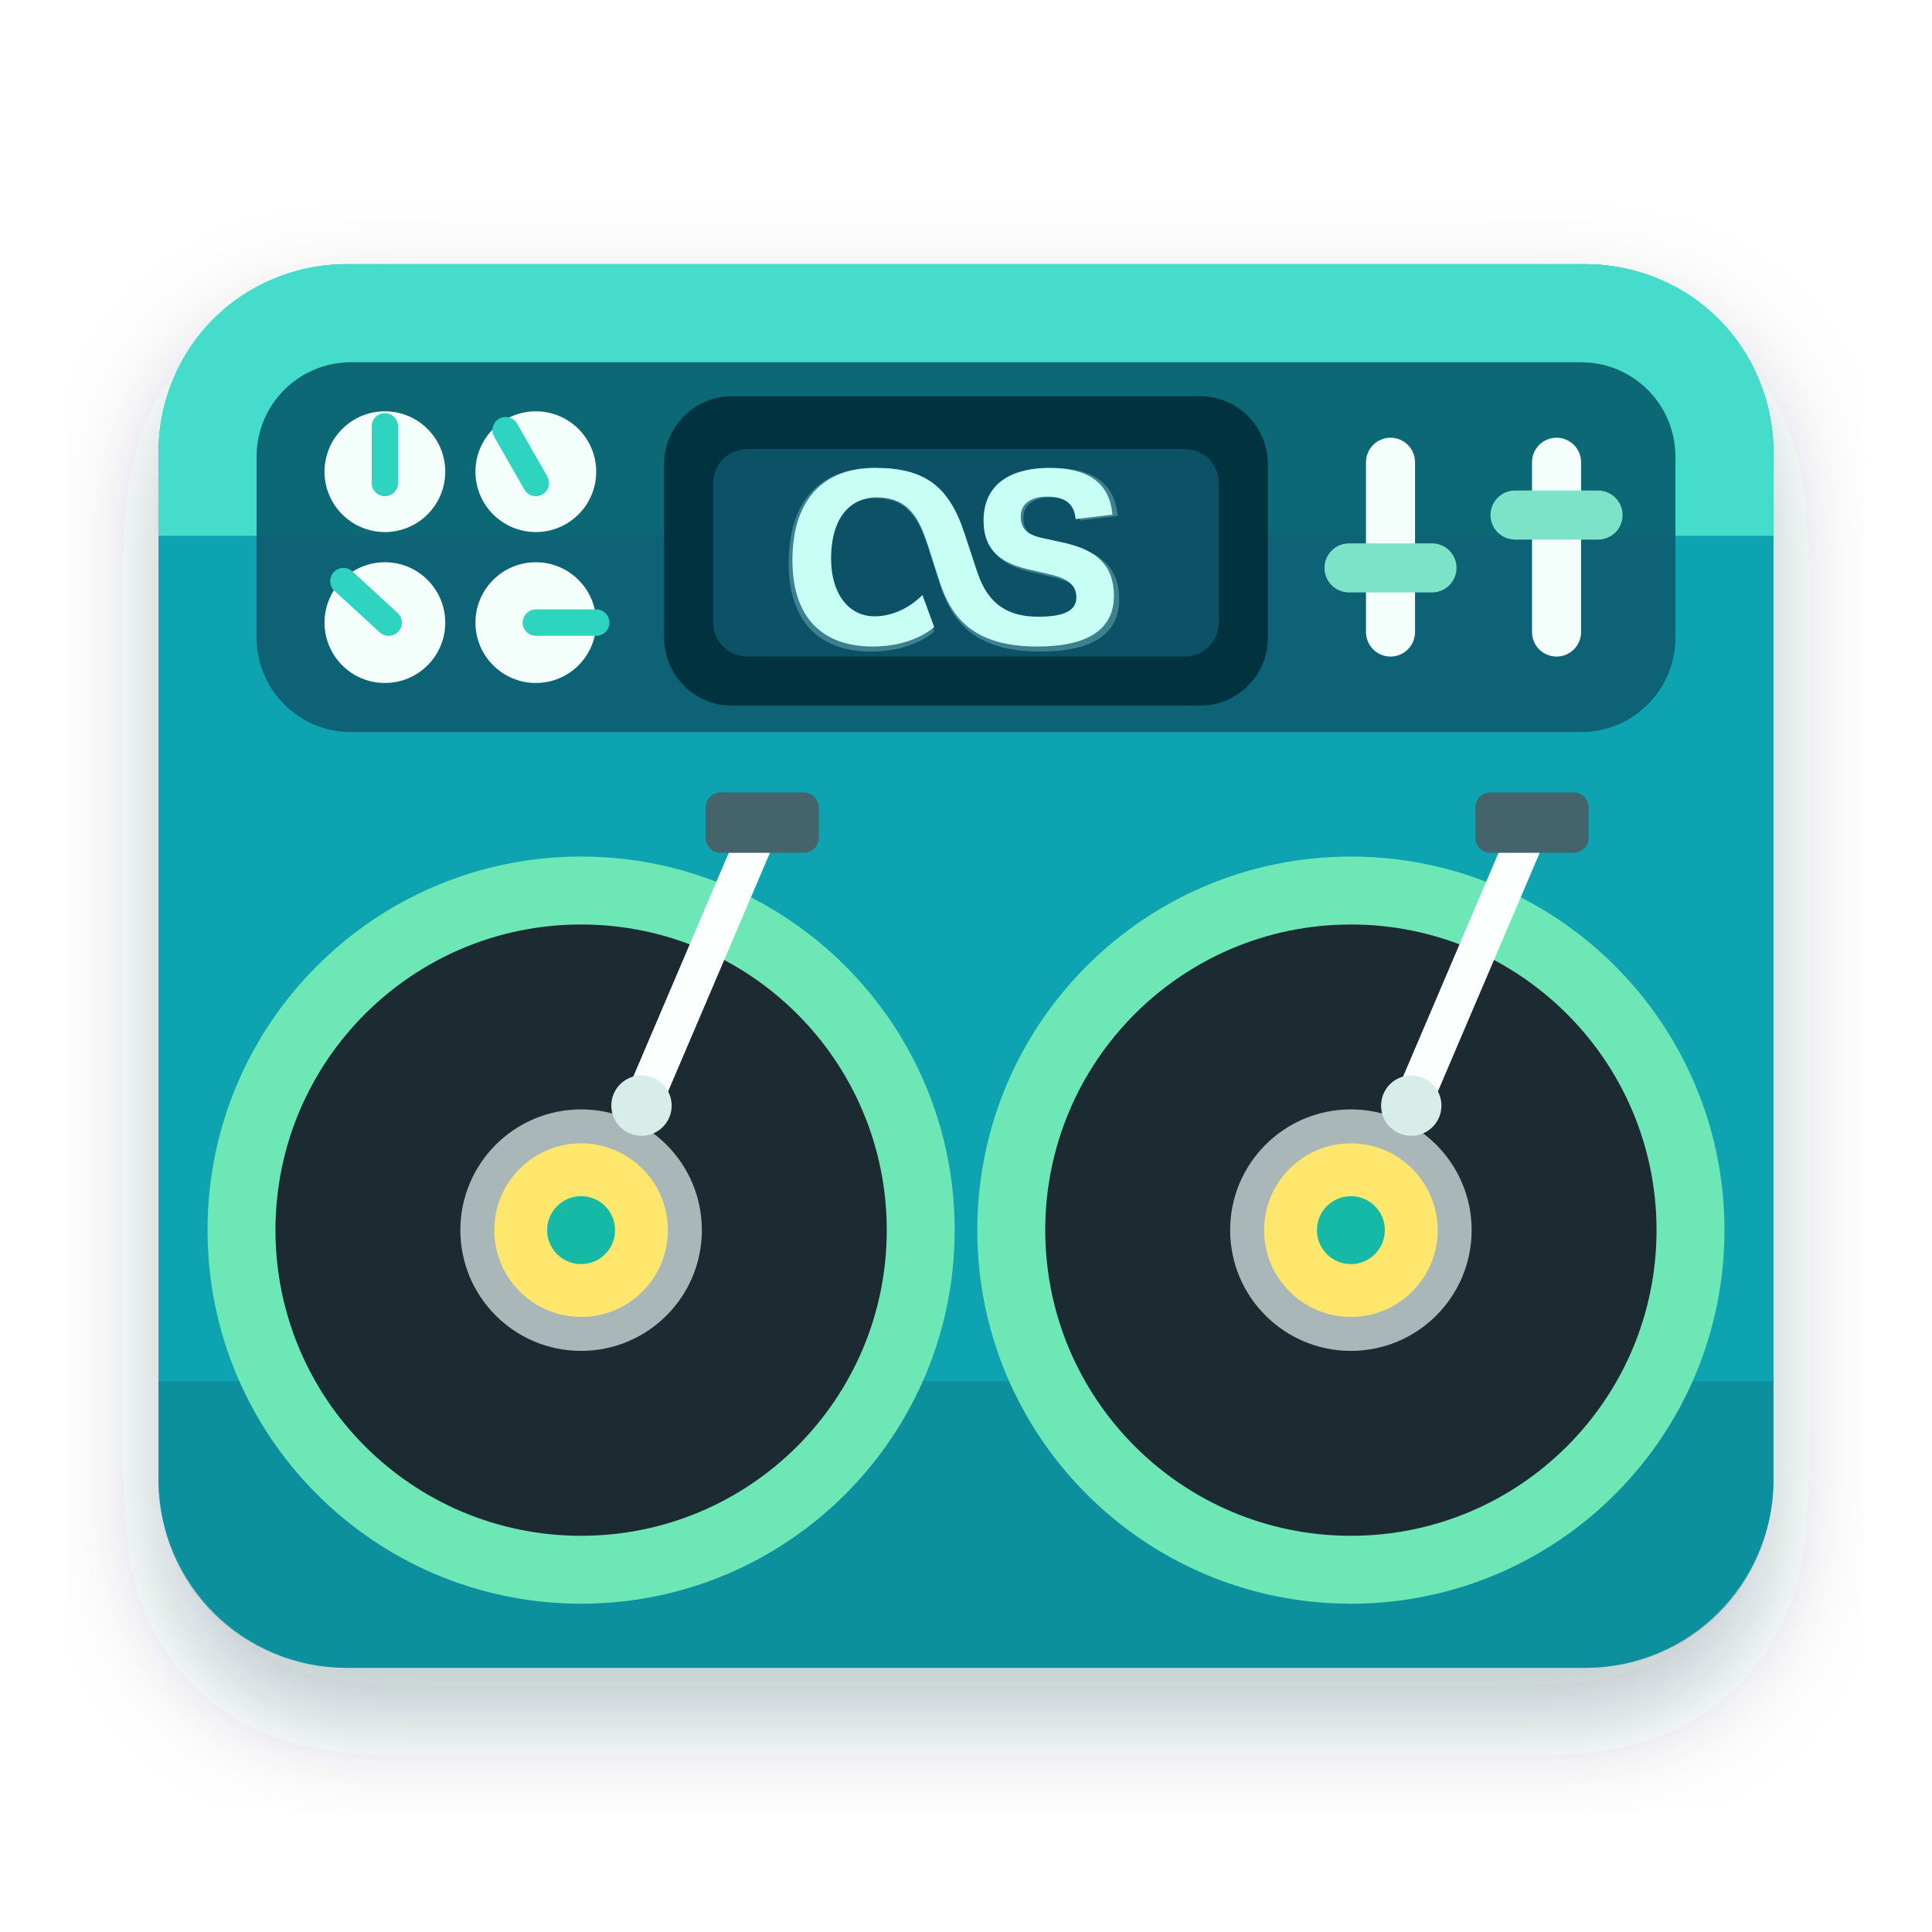
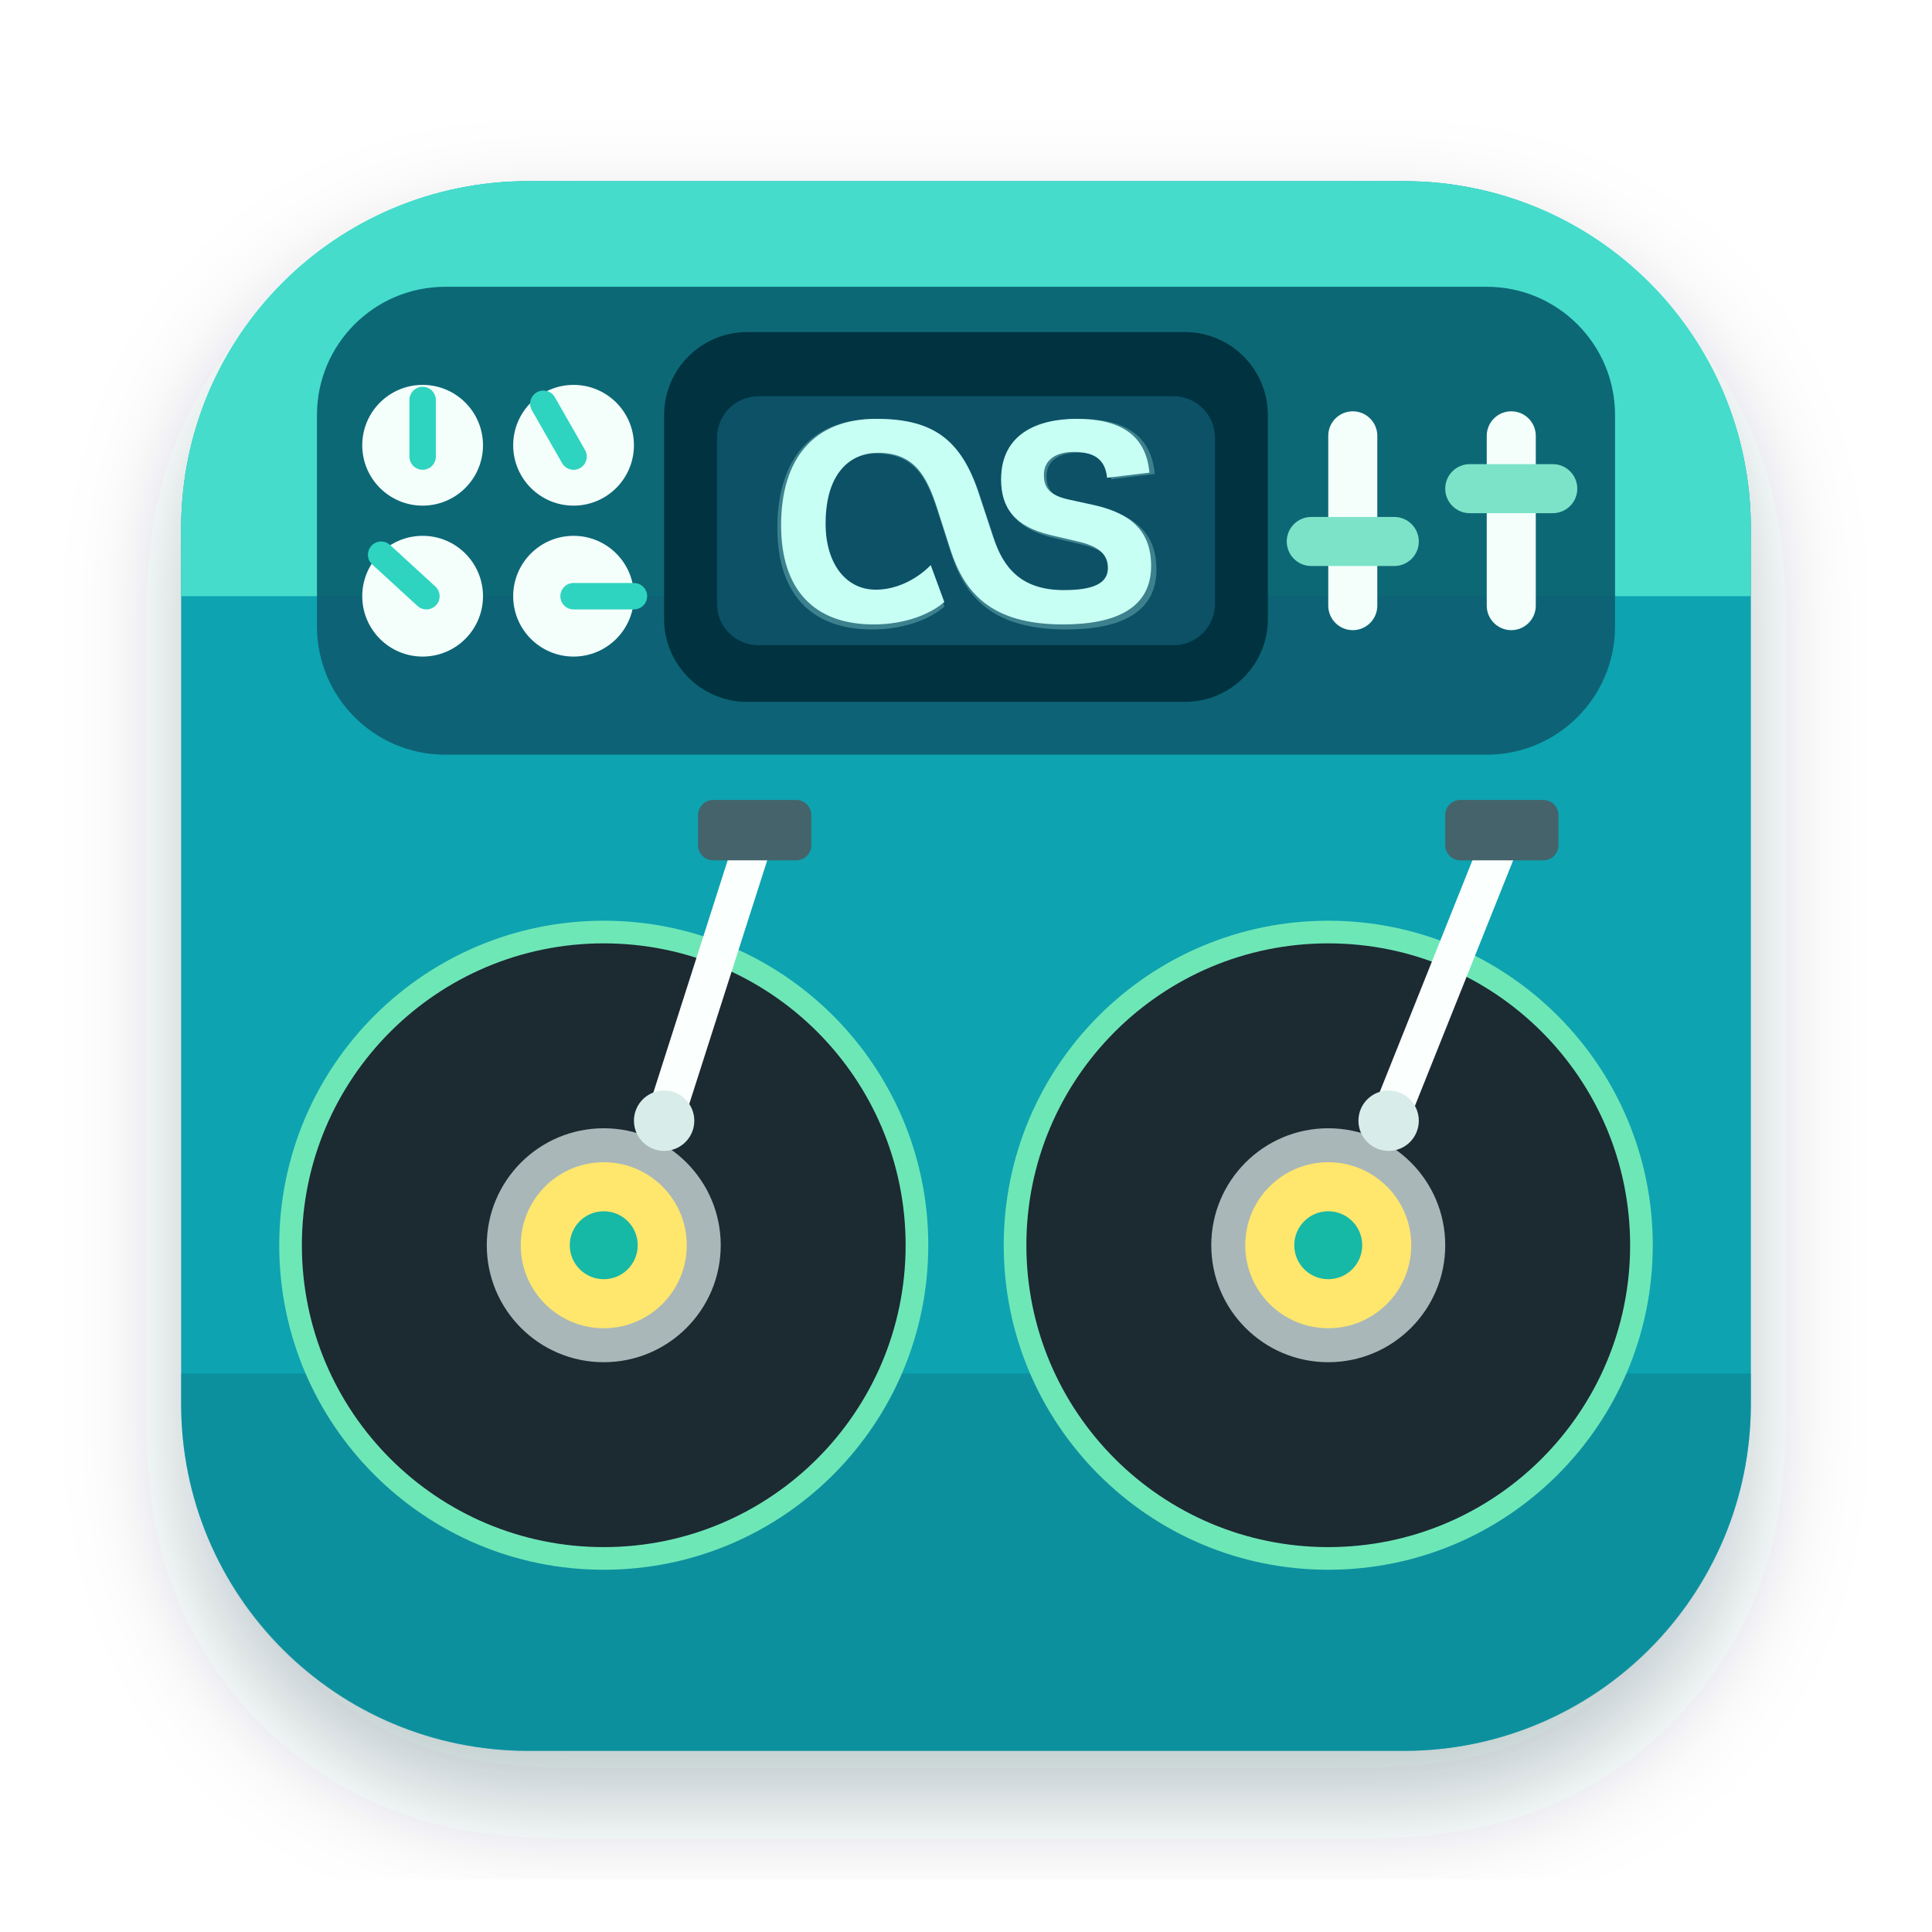
<svg xmlns="http://www.w3.org/2000/svg" viewBox="0 0 512 512" role="img" aria-labelledby="title desc">
  <defs>
-     <filter id="iconShadow" x="18" y="28" width="476" height="452" color-interpolation-filters="sRGB" filterUnits="userSpaceOnUse">
+     <filter id="iconShadow" x="10" y="18" width="492" height="480" color-interpolation-filters="sRGB" filterUnits="userSpaceOnUse">
      <feDropShadow dx="0" dy="14" stdDeviation="14" flood-color="#06313a" flood-opacity=".26" />
    </filter>
  </defs>
  <g filter="url(#iconShadow)">
-     <rect x="42" y="70" width="428" height="372" rx="50" fill="#0fa3b1" />
-     <path d="M92 70h328c28 0 50 22 50 50v22H42v-22c0-28 22-50 50-50Z" fill="#45dccb" />
-     <path d="M42 366h428v26c0 28-22 50-50 50H92c-28 0-50-22-50-50v-26Z" fill="#087987" opacity=".45" />
-     <rect x="68" y="96" width="376" height="98" rx="25" fill="#075d6f" opacity=".92" />
-     <g transform="translate(84 107)">
+     <rect x="48" y="48" width="416" height="416" rx="92" fill="#0fa3b1" />
+     <path d="M140 48h232c51 0 92 41 92 92v18H48v-18c0-51 41-92 92-92Z" fill="#45dccb" />
+     <path d="M48 364h416v8c0 51-41 92-92 92H140c-51 0-92-41-92-92v-8Z" fill="#087987" opacity=".45" />
+     <rect x="84" y="76" width="344" height="124" rx="34" fill="#075d6f" opacity=".92" />
+     <g transform="translate(94 100)">
      <circle cx="18" cy="18" r="16" fill="#f4fffb" />
      <circle cx="58" cy="18" r="16" fill="#f4fffb" />
      <circle cx="18" cy="58" r="16" fill="#f4fffb" />
      <circle cx="58" cy="58" r="16" fill="#f4fffb" />
      <path d="M18 6v15M50 7l8 14M7 47l12 11M58 58h16" fill="none" stroke="#2dd4bf" stroke-linecap="round" stroke-width="7" />
    </g>
-     <rect x="176" y="105" width="160" height="82" rx="18" fill="#043241" />
-     <rect x="189" y="119" width="134" height="55" rx="9" fill="#075166" />
-     <g transform="translate(209 124) scale(.109)" fill="#c8fff4" opacity=".28">
+     <rect x="176" y="88" width="160" height="98" rx="22" fill="#043241" />
+     <rect x="190" y="105" width="132" height="66" rx="11" fill="#075166" />
+     <g transform="translate(206 111) scale(.125)" fill="#c8fff4" opacity=".28">
      <path d="M354.475 397.74L325.008 317.643C325.008 317.643 277.126 371.046 205.321 371.046C141.781 371.046 96.675 315.802 96.675 227.413C96.675 114.167 153.753 73.656 209.921 73.656C290.938 73.656 316.715 126.135 338.817 193.35L368.284 285.425C397.74 374.725 452.984 446.543 612.264 446.543C726.441 446.543 803.776 411.56 803.776 319.488C803.776 244.911 761.417 206.242 682.234 187.823L623.311 174.938C582.804 165.732 570.836 149.153 570.836 121.535C570.836 90.231 595.689 71.815 636.207 71.815C680.396 71.815 704.332 88.389 708.018 127.979L800.09 116.928C792.725 34.066 735.644 0 641.731 0C558.872 0 477.847 31.304 477.847 131.662C477.847 194.27 508.231 233.864 584.642 252.276L647.258 267.002C694.213 278.053 709.859 297.386 709.859 324.095C709.859 358.154 676.717 371.966 614.109 371.966C521.12 371.966 482.454 323.17 460.352 255.952L429.969 163.887C391.306 44.193 329.615 0 207.156 0C71.815 0 0 85.624 0 231.095C0 371.046 71.815 446.54 200.722 446.54C304.748 446.536 354.475 397.74 354.475 397.74Z" />
    </g>
-     <g transform="translate(210 124) scale(.106)" fill="#c8fff4">
+     <g transform="translate(207 111) scale(.122)" fill="#c8fff4">
      <path d="M354.475 397.74L325.008 317.643C325.008 317.643 277.126 371.046 205.321 371.046C141.781 371.046 96.675 315.802 96.675 227.413C96.675 114.167 153.753 73.656 209.921 73.656C290.938 73.656 316.715 126.135 338.817 193.35L368.284 285.425C397.74 374.725 452.984 446.543 612.264 446.543C726.441 446.543 803.776 411.56 803.776 319.488C803.776 244.911 761.417 206.242 682.234 187.823L623.311 174.938C582.804 165.732 570.836 149.153 570.836 121.535C570.836 90.231 595.689 71.815 636.207 71.815C680.396 71.815 704.332 88.389 708.018 127.979L800.09 116.928C792.725 34.066 735.644 0 641.731 0C558.872 0 477.847 31.304 477.847 131.662C477.847 194.27 508.231 233.864 584.642 252.276L647.258 267.002C694.213 278.053 709.859 297.386 709.859 324.095C709.859 358.154 676.717 371.966 614.109 371.966C521.12 371.966 482.454 323.17 460.352 255.952L429.969 163.887C391.306 44.193 329.615 0 207.156 0C71.815 0 0 85.624 0 231.095C0 371.046 71.815 446.54 200.722 446.54C304.748 446.536 354.475 397.74 354.475 397.74Z" />
    </g>
    <g>
-       <rect x="362" y="116" width="13" height="58" rx="6.5" fill="#f4fffb" />
-       <rect x="406" y="116" width="13" height="58" rx="6.5" fill="#f4fffb" />
-       <rect x="351" y="144" width="35" height="13" rx="6.5" fill="#7de3c8" />
-       <rect x="395" y="130" width="35" height="13" rx="6.5" fill="#7de3c8" />
+       <rect x="352" y="109" width="13" height="58" rx="6.5" fill="#f4fffb" />
+       <rect x="394" y="109" width="13" height="58" rx="6.5" fill="#f4fffb" />
+       <rect x="341" y="137" width="35" height="13" rx="6.5" fill="#7de3c8" />
+       <rect x="383" y="123" width="35" height="13" rx="6.5" fill="#7de3c8" />
    </g>
    <g>
-       <circle cx="154" cy="326" r="99" fill="#6ee7b7" />
-       <circle cx="154" cy="326" r="81" fill="#1f2933" />
-       <circle cx="154" cy="326" r="32" fill="#a9b7b8" />
-       <circle cx="154" cy="326" r="23" fill="#ffe66d" />
-       <circle cx="154" cy="326" r="9" fill="#14b8a6" />
-       <path d="M197.4 216 206.6 220 174.6 295 165.4 291Z" fill="#fbfffd" />
-       <rect x="187" y="210" width="30" height="16" rx="4" fill="#45636a" />
-       <circle cx="170" cy="293" r="8" fill="#d8ece9" />
+       <circle cx="160" cy="330" r="86" fill="#6ee7b7" />
+       <circle cx="160" cy="330" r="80" fill="#1f2933" />
+       <circle cx="160" cy="330" r="31" fill="#a9b7b8" />
+       <circle cx="160" cy="330" r="22" fill="#ffe66d" />
+       <circle cx="160" cy="330" r="9" fill="#14b8a6" />
+       <path d="M195.4 220 204.6 224 180.6 299 171.4 295Z" fill="#fbfffd" />
+       <rect x="185" y="212" width="30" height="16" rx="4" fill="#45636a" />
+       <circle cx="176" cy="297" r="8" fill="#d8ece9" />
    </g>
    <g>
-       <circle cx="358" cy="326" r="99" fill="#6ee7b7" />
-       <circle cx="358" cy="326" r="81" fill="#1f2933" />
-       <circle cx="358" cy="326" r="32" fill="#a9b7b8" />
-       <circle cx="358" cy="326" r="23" fill="#ffe66d" />
-       <circle cx="358" cy="326" r="9" fill="#14b8a6" />
-       <path d="M401.4 216 410.6 220 378.6 295 369.4 291Z" fill="#fbfffd" />
-       <rect x="391" y="210" width="30" height="16" rx="4" fill="#45636a" />
-       <circle cx="374" cy="293" r="8" fill="#d8ece9" />
+       <circle cx="352" cy="330" r="86" fill="#6ee7b7" />
+       <circle cx="352" cy="330" r="80" fill="#1f2933" />
+       <circle cx="352" cy="330" r="31" fill="#a9b7b8" />
+       <circle cx="352" cy="330" r="22" fill="#ffe66d" />
+       <circle cx="352" cy="330" r="9" fill="#14b8a6" />
+       <path d="M393.4 220 402.6 224 372.6 299 363.4 295Z" fill="#fbfffd" />
+       <rect x="383" y="212" width="30" height="16" rx="4" fill="#45636a" />
+       <circle cx="368" cy="297" r="8" fill="#d8ece9" />
    </g>
  </g>
</svg>
